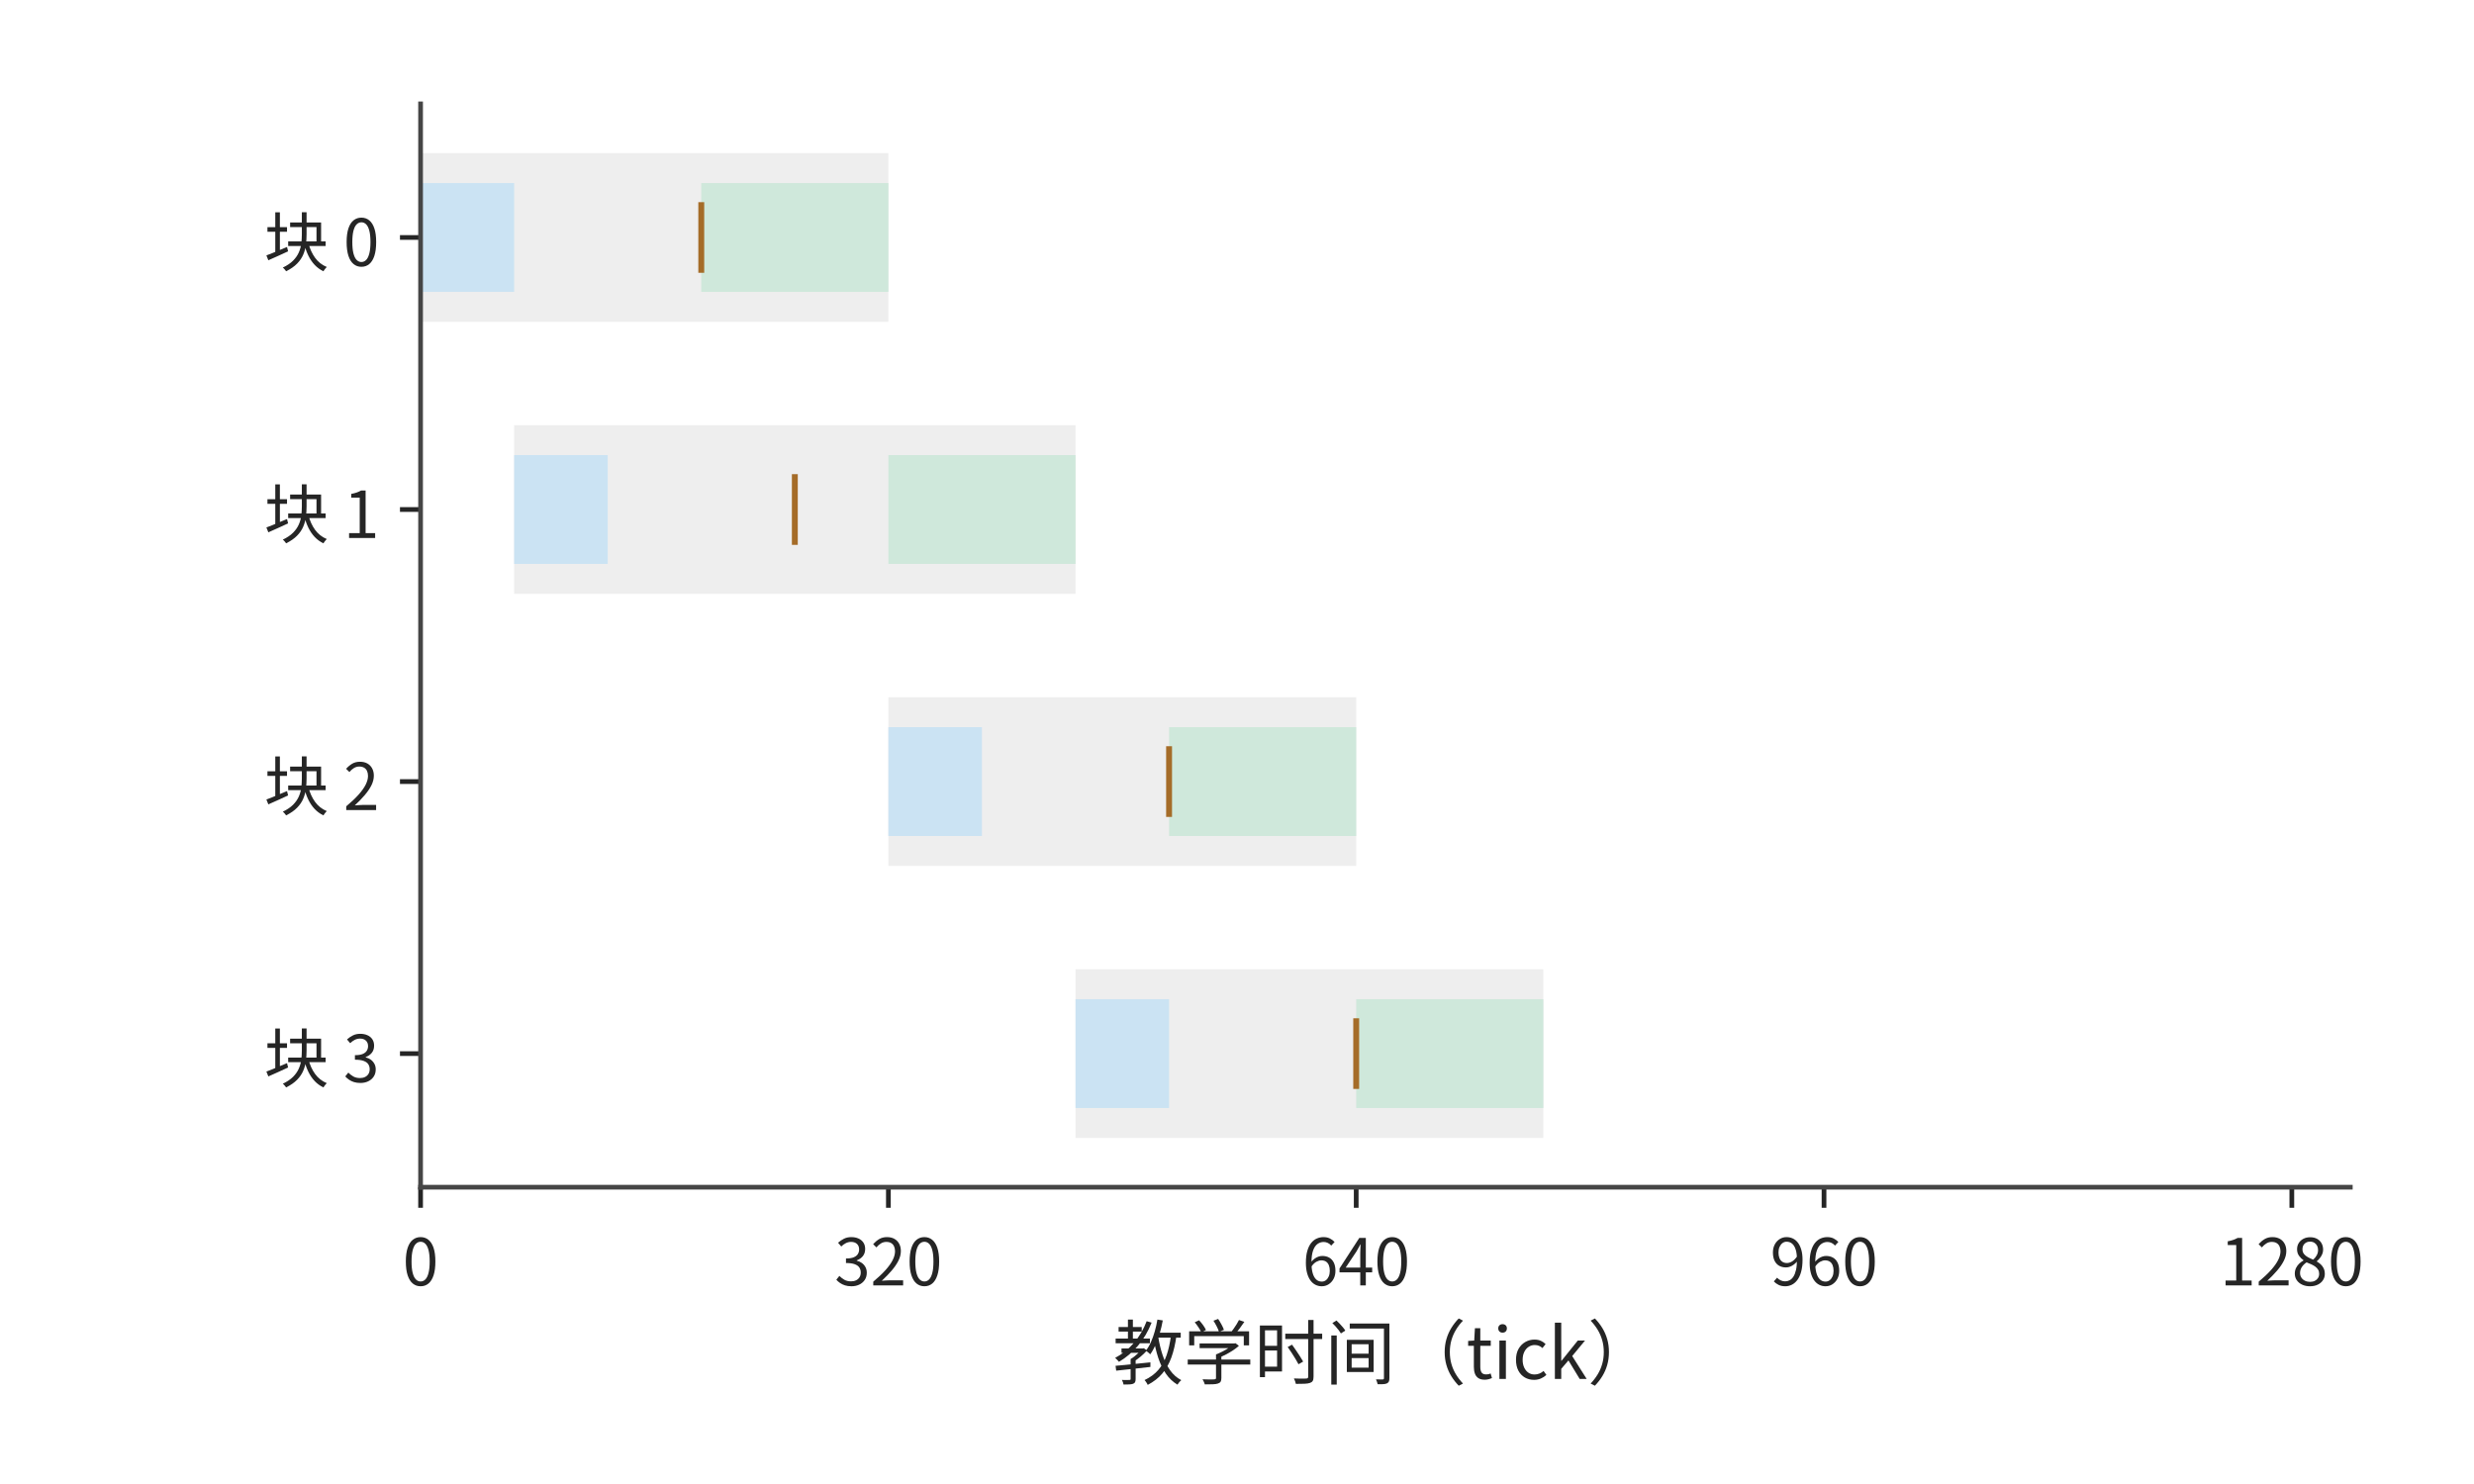
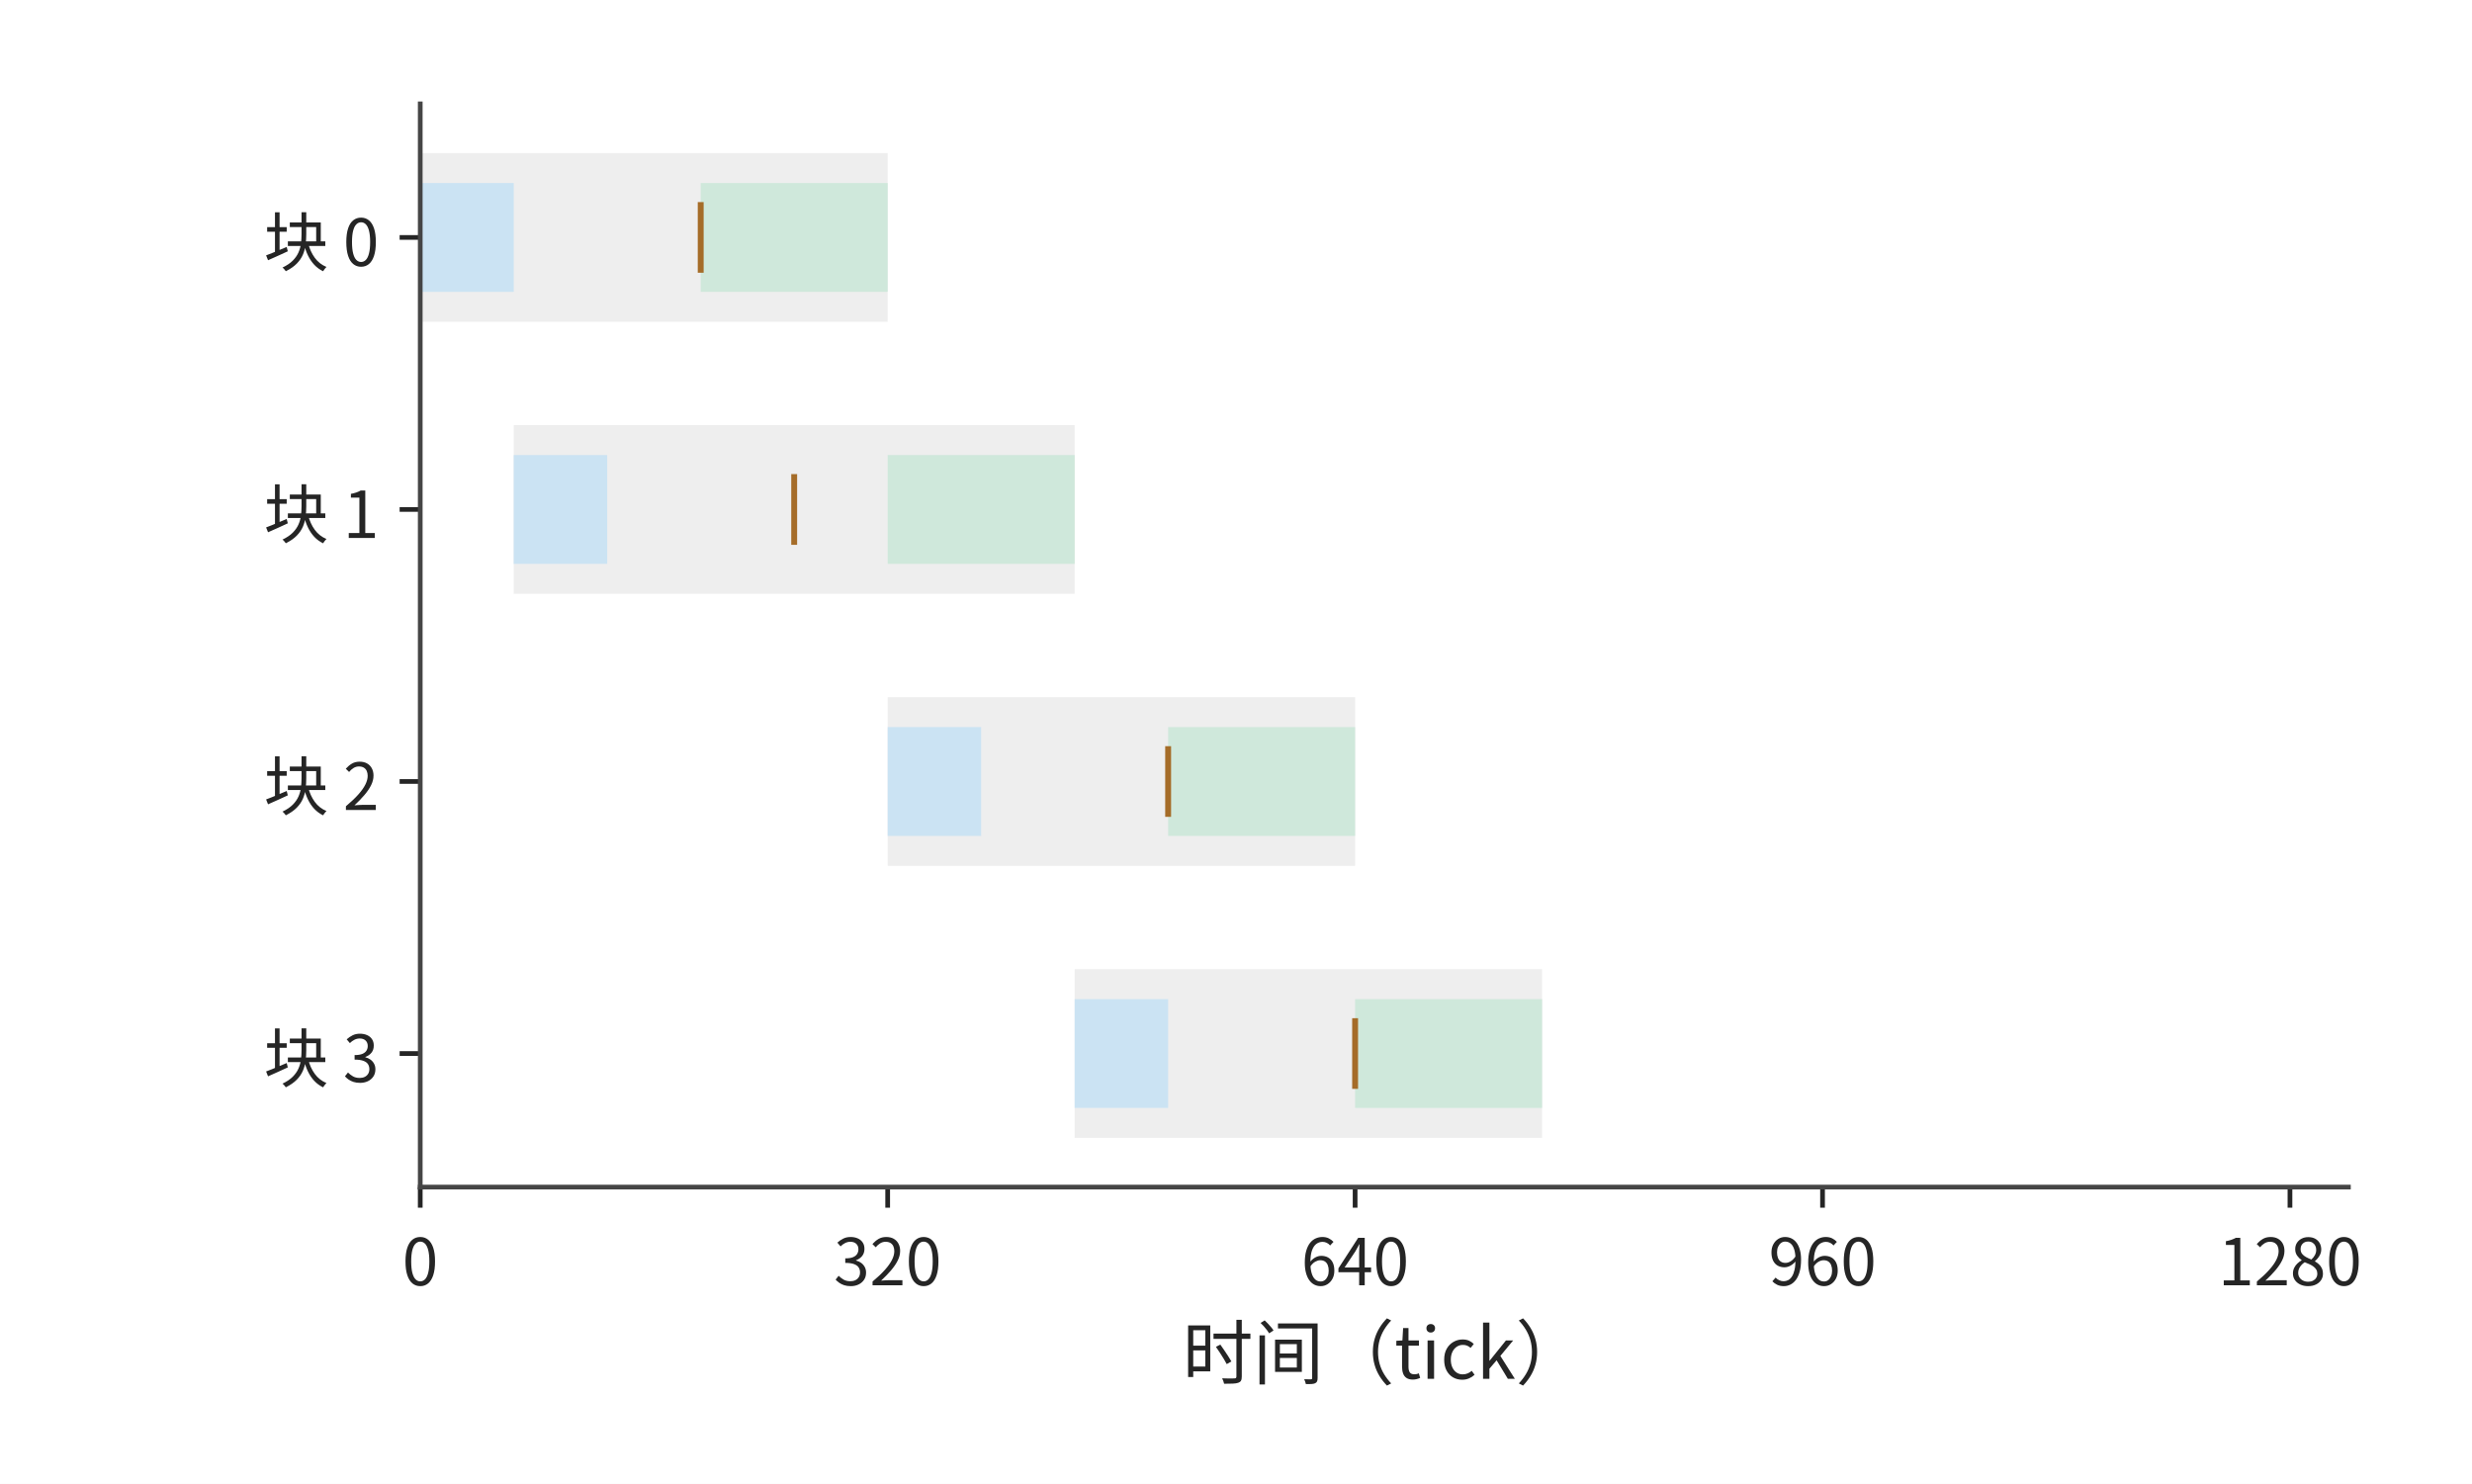
- <svg xmlns="http://www.w3.org/2000/svg" xmlns:xlink="http://www.w3.org/1999/xlink" width="420pt" height="252pt" viewBox="0 0 420 252" version="1.1">
+ <svg xmlns="http://www.w3.org/2000/svg" xmlns:xlink="http://www.w3.org/1999/xlink" width="419.76pt" height="252pt" viewBox="0 0 419.76 252" version="1.1">
  <defs>
    <style type="text/css">*{stroke-linejoin: round; stroke-linecap: butt}</style>
  </defs>
  <g id="figure_1">
    <g id="patch_1">
-       <path d="M 0 252  L 420 252  L 420 0  L 0 0  z " style="fill: #ffffff" />
+       <path d="M 0 252  L 419.76 252  L 419.76 0  L 0 0  z " style="fill: #ffffff" />
    </g>
    <g id="axes_1">
      <g id="patch_2">
-         <path d="M 71.4 201.6  L 399 201.6  L 399 17.64  L 71.4 17.64  z " style="fill: #ffffff" />
+         <path d="M 71.359 201.6  L 398.772 201.6  L 398.772 17.64  L 71.359 17.64  z " style="fill: #ffffff" />
      </g>
      <g id="patch_3">
-         <path d="M 71.4 26.002  L 150.818 26.002  L 150.818 54.645  L 71.4 54.645  z " clip-path="url(#peefb27de23)" style="fill: #eeeeee" />
+         <path d="M 71.359 26.002  L 150.732 26.002  L 150.732 54.645  L 71.359 54.645  z " clip-path="url(#pe2a48101ac)" style="fill: #eeeeee" />
      </g>
      <g id="patch_4">
-         <path d="M 71.4 31.084  L 87.284 31.084  L 87.284 49.563  L 71.4 49.563  z " clip-path="url(#peefb27de23)" style="fill: #cbe3f3" />
+         <path d="M 71.359 31.084  L 87.234 31.084  L 87.234 49.563  L 71.359 49.563  z " clip-path="url(#pe2a48101ac)" style="fill: #cbe3f3" />
      </g>
      <g id="patch_5">
-         <path d="M 119.051 31.084  L 150.818 31.084  L 150.818 49.563  L 119.051 49.563  z " clip-path="url(#peefb27de23)" style="fill: #cfe8db" />
+         <path d="M 118.983 31.084  L 150.732 31.084  L 150.732 49.563  L 118.983 49.563  z " clip-path="url(#pe2a48101ac)" style="fill: #cfe8db" />
      </g>
      <g id="patch_6">
-         <path d="M 87.284 72.2  L 182.585 72.2  L 182.585 100.842  L 87.284 100.842  z " clip-path="url(#peefb27de23)" style="fill: #eeeeee" />
+         <path d="M 87.234 72.2  L 182.481 72.2  L 182.481 100.842  L 87.234 100.842  z " clip-path="url(#pe2a48101ac)" style="fill: #eeeeee" />
      </g>
      <g id="patch_7">
-         <path d="M 87.284 77.281  L 103.167 77.281  L 103.167 95.761  L 87.284 95.761  z " clip-path="url(#peefb27de23)" style="fill: #cbe3f3" />
+         <path d="M 87.234 77.281  L 103.108 77.281  L 103.108 95.761  L 87.234 95.761  z " clip-path="url(#pe2a48101ac)" style="fill: #cbe3f3" />
      </g>
      <g id="patch_8">
-         <path d="M 150.818 77.281  L 182.585 77.281  L 182.585 95.761  L 150.818 95.761  z " clip-path="url(#peefb27de23)" style="fill: #cfe8db" />
+         <path d="M 150.732 77.281  L 182.481 77.281  L 182.481 95.761  L 150.732 95.761  z " clip-path="url(#pe2a48101ac)" style="fill: #cfe8db" />
      </g>
      <g id="patch_9">
-         <path d="M 150.818 118.398  L 230.236 118.398  L 230.236 147.04  L 150.818 147.04  z " clip-path="url(#peefb27de23)" style="fill: #eeeeee" />
+         <path d="M 150.732 118.398  L 230.105 118.398  L 230.105 147.04  L 150.732 147.04  z " clip-path="url(#pe2a48101ac)" style="fill: #eeeeee" />
      </g>
      <g id="patch_10">
-         <path d="M 150.818 123.479  L 166.702 123.479  L 166.702 141.959  L 150.818 141.959  z " clip-path="url(#peefb27de23)" style="fill: #cbe3f3" />
+         <path d="M 150.732 123.479  L 166.607 123.479  L 166.607 141.959  L 150.732 141.959  z " clip-path="url(#pe2a48101ac)" style="fill: #cbe3f3" />
      </g>
      <g id="patch_11">
-         <path d="M 198.469 123.479  L 230.236 123.479  L 230.236 141.959  L 198.469 141.959  z " clip-path="url(#peefb27de23)" style="fill: #cfe8db" />
+         <path d="M 198.356 123.479  L 230.105 123.479  L 230.105 141.959  L 198.356 141.959  z " clip-path="url(#pe2a48101ac)" style="fill: #cfe8db" />
      </g>
      <g id="patch_12">
-         <path d="M 182.585 164.595  L 262.004 164.595  L 262.004 193.238  L 182.585 193.238  z " clip-path="url(#peefb27de23)" style="fill: #eeeeee" />
+         <path d="M 182.481 164.595  L 261.854 164.595  L 261.854 193.238  L 182.481 193.238  z " clip-path="url(#pe2a48101ac)" style="fill: #eeeeee" />
      </g>
      <g id="patch_13">
-         <path d="M 182.585 169.677  L 198.469 169.677  L 198.469 188.156  L 182.585 188.156  z " clip-path="url(#peefb27de23)" style="fill: #cbe3f3" />
+         <path d="M 182.481 169.677  L 198.356 169.677  L 198.356 188.156  L 182.481 188.156  z " clip-path="url(#pe2a48101ac)" style="fill: #cbe3f3" />
      </g>
      <g id="patch_14">
-         <path d="M 230.236 169.677  L 262.004 169.677  L 262.004 188.156  L 230.236 188.156  z " clip-path="url(#peefb27de23)" style="fill: #cfe8db" />
+         <path d="M 230.105 169.677  L 261.854 169.677  L 261.854 188.156  L 230.105 188.156  z " clip-path="url(#pe2a48101ac)" style="fill: #cfe8db" />
      </g>
      <g id="matplotlib.axis_1">
        <g id="xtick_1">
          <g id="line2d_1">
            <defs>
-               <path id="m1d74a62649" d="M 0 0  L 0 3.5  " style="stroke: #252525; stroke-width: 0.8" />
+               <path id="m05fa3d10fa" d="M 0 0  L 0 3.5  " style="stroke: #252525; stroke-width: 0.8" />
            </defs>
            <g>
-               <use xlink:href="#m1d74a62649" x="71.4" y="201.6" style="fill: #252525; stroke: #252525; stroke-width: 0.8" />
+               <use xlink:href="#m05fa3d10fa" x="71.359" y="201.6" style="fill: #252525; stroke: #252525; stroke-width: 0.8" />
            </g>
          </g>
          <g id="text_1">
-             <g style="fill: #252525" transform="translate(68.3475 218.28) scale(0.11 -0.11)">
+             <g style="fill: #252525" transform="translate(68.3067 218.28) scale(0.11 -0.11)">
              <defs>
                <path id="SourceHanSansCN-Regular-11" d="M 1779 -83  Q 1338 -83 1008 185  Q 678 454 499 998  Q 320 1542 320 2362  Q 320 3181 499 3715  Q 678 4250 1008 4512  Q 1338 4774 1779 4774  Q 2227 4774 2553 4508  Q 2880 4243 3059 3712  Q 3238 3181 3238 2362  Q 3238 1542 3059 998  Q 2880 454 2553 185  Q 2227 -83 1779 -83  z M 1779 390  Q 2048 390 2249 595  Q 2451 800 2563 1238  Q 2675 1677 2675 2362  Q 2675 3046 2563 3478  Q 2451 3910 2249 4112  Q 2048 4314 1779 4314  Q 1517 4314 1312 4112  Q 1107 3910 995 3478  Q 883 3046 883 2362  Q 883 1677 995 1238  Q 1107 800 1312 595  Q 1517 390 1779 390  z " transform="scale(0.015625)" />
              </defs>
              <use xlink:href="#SourceHanSansCN-Regular-11" />
            </g>
          </g>
        </g>
        <g id="xtick_2">
          <g id="line2d_2">
            <g>
-               <use xlink:href="#m1d74a62649" x="150.818" y="201.6" style="fill: #252525; stroke: #252525; stroke-width: 0.8" />
+               <use xlink:href="#m05fa3d10fa" x="150.732" y="201.6" style="fill: #252525; stroke: #252525; stroke-width: 0.8" />
            </g>
          </g>
          <g id="text_2">
-             <g style="fill: #252525" transform="translate(141.6607 218.28) scale(0.11 -0.11)">
+             <g style="fill: #252525" transform="translate(141.5745 218.28) scale(0.11 -0.11)">
              <defs>
                <path id="SourceHanSansCN-Regular-14" d="M 1683 -83  Q 1318 -83 1040 6  Q 762 96 550 243  Q 339 390 186 563  L 486 941  Q 691 730 969 566  Q 1248 403 1645 403  Q 1926 403 2140 508  Q 2355 614 2476 809  Q 2598 1005 2598 1274  Q 2598 1555 2460 1766  Q 2323 1978 2003 2096  Q 1683 2214 1139 2214  L 1139 2662  Q 1626 2662 1907 2780  Q 2189 2899 2313 3104  Q 2438 3309 2438 3558  Q 2438 3898 2227 4099  Q 2016 4301 1645 4301  Q 1363 4301 1116 4173  Q 870 4045 672 3846  L 358 4218  Q 627 4461 944 4617  Q 1261 4774 1664 4774  Q 2061 4774 2371 4636  Q 2682 4499 2858 4236  Q 3034 3974 3034 3603  Q 3034 3174 2803 2892  Q 2573 2611 2202 2477  L 2202 2445  Q 2477 2381 2701 2221  Q 2925 2061 3059 1817  Q 3194 1574 3194 1254  Q 3194 838 2989 537  Q 2784 237 2445 77  Q 2106 -83 1683 -83  z " transform="scale(0.015625)" />
                <path id="SourceHanSansCN-Regular-13" d="M 282 0  L 282 371  Q 1030 998 1504 1529  Q 1978 2061 2205 2518  Q 2432 2976 2432 3373  Q 2432 3642 2339 3853  Q 2246 4064 2054 4182  Q 1862 4301 1568 4301  Q 1280 4301 1033 4147  Q 787 3994 595 3757  L 269 4077  Q 550 4390 873 4582  Q 1197 4774 1638 4774  Q 2061 4774 2365 4604  Q 2669 4435 2838 4124  Q 3008 3814 3008 3398  Q 3008 2925 2768 2445  Q 2528 1965 2105 1472  Q 1683 979 1126 461  Q 1312 474 1517 490  Q 1722 506 1894 506  L 3232 506  L 3232 0  L 282 0  z " transform="scale(0.015625)" />
              </defs>
              <use xlink:href="#SourceHanSansCN-Regular-14" />
              <use xlink:href="#SourceHanSansCN-Regular-13" transform="translate(55.5 0)" />
              <use xlink:href="#SourceHanSansCN-Regular-11" transform="translate(111 0)" />
            </g>
          </g>
        </g>
        <g id="xtick_3">
          <g id="line2d_3">
            <g>
-               <use xlink:href="#m1d74a62649" x="230.236" y="201.6" style="fill: #252525; stroke: #252525; stroke-width: 0.8" />
+               <use xlink:href="#m05fa3d10fa" x="230.105" y="201.6" style="fill: #252525; stroke: #252525; stroke-width: 0.8" />
            </g>
          </g>
          <g id="text_3">
-             <g style="fill: #252525" transform="translate(221.0789 218.28) scale(0.11 -0.11)">
+             <g style="fill: #252525" transform="translate(220.9473 218.28) scale(0.11 -0.11)">
              <defs>
                <path id="SourceHanSansCN-Regular-17" d="M 1926 -83  Q 1594 -83 1306 61  Q 1018 205 806 496  Q 595 787 476 1222  Q 358 1658 358 2240  Q 358 2925 499 3411  Q 640 3898 883 4198  Q 1126 4499 1440 4636  Q 1754 4774 2093 4774  Q 2458 4774 2726 4640  Q 2995 4506 3194 4294  L 2861 3936  Q 2726 4102 2528 4198  Q 2330 4294 2118 4294  Q 1786 4294 1510 4099  Q 1235 3904 1072 3456  Q 909 3008 909 2240  Q 909 1638 1027 1222  Q 1146 806 1373 592  Q 1600 378 1926 378  Q 2157 378 2333 512  Q 2509 646 2614 886  Q 2720 1126 2720 1440  Q 2720 1760 2627 1993  Q 2534 2227 2348 2352  Q 2163 2477 1875 2477  Q 1651 2477 1388 2333  Q 1126 2189 890 1837  L 870 2298  Q 1018 2490 1197 2627  Q 1376 2765 1577 2838  Q 1779 2912 1971 2912  Q 2368 2912 2659 2749  Q 2950 2586 3113 2259  Q 3277 1933 3277 1440  Q 3277 986 3091 643  Q 2906 301 2602 109  Q 2298 -83 1926 -83  z " transform="scale(0.015625)" />
                <path id="SourceHanSansCN-Regular-15" d="M 2176 0  L 2176 3200  Q 2176 3373 2189 3622  Q 2202 3872 2208 4051  L 2182 4051  Q 2093 3885 2000 3709  Q 1907 3533 1805 3360  L 736 1760  L 3354 1760  L 3354 1293  L 128 1293  L 128 1677  L 2080 4691  L 2726 4691  L 2726 0  L 2176 0  z " transform="scale(0.015625)" />
              </defs>
              <use xlink:href="#SourceHanSansCN-Regular-17" />
              <use xlink:href="#SourceHanSansCN-Regular-15" transform="translate(55.5 0)" />
              <use xlink:href="#SourceHanSansCN-Regular-11" transform="translate(111 0)" />
            </g>
          </g>
        </g>
        <g id="xtick_4">
          <g id="line2d_4">
            <g>
-               <use xlink:href="#m1d74a62649" x="309.655" y="201.6" style="fill: #252525; stroke: #252525; stroke-width: 0.8" />
+               <use xlink:href="#m05fa3d10fa" x="309.478" y="201.6" style="fill: #252525; stroke: #252525; stroke-width: 0.8" />
            </g>
          </g>
          <g id="text_4">
-             <g style="fill: #252525" transform="translate(300.497 218.28) scale(0.11 -0.11)">
+             <g style="fill: #252525" transform="translate(300.3201 218.28) scale(0.11 -0.11)">
              <defs>
                <path id="SourceHanSansCN-Regular-1a" d="M 1504 -83  Q 1120 -83 841 54  Q 563 192 371 397  L 691 762  Q 845 595 1053 499  Q 1261 403 1485 403  Q 1722 403 1933 512  Q 2144 621 2307 873  Q 2470 1126 2563 1536  Q 2656 1946 2656 2547  Q 2656 3123 2537 3520  Q 2419 3917 2188 4118  Q 1958 4320 1632 4320  Q 1408 4320 1229 4185  Q 1050 4051 941 3814  Q 832 3578 832 3251  Q 832 2938 925 2704  Q 1018 2470 1206 2342  Q 1395 2214 1670 2214  Q 1907 2214 2166 2364  Q 2426 2515 2662 2861  L 2688 2394  Q 2547 2214 2364 2073  Q 2182 1933 1980 1856  Q 1779 1779 1574 1779  Q 1184 1779 893 1945  Q 602 2112 442 2441  Q 282 2771 282 3251  Q 282 3712 467 4054  Q 653 4397 957 4585  Q 1261 4774 1626 4774  Q 1965 4774 2253 4636  Q 2541 4499 2752 4220  Q 2963 3942 3084 3526  Q 3206 3110 3206 2547  Q 3206 1837 3065 1334  Q 2925 832 2681 518  Q 2438 205 2134 61  Q 1830 -83 1504 -83  z " transform="scale(0.015625)" />
              </defs>
              <use xlink:href="#SourceHanSansCN-Regular-1a" />
              <use xlink:href="#SourceHanSansCN-Regular-17" transform="translate(55.5 0)" />
              <use xlink:href="#SourceHanSansCN-Regular-11" transform="translate(111 0)" />
            </g>
          </g>
        </g>
        <g id="xtick_5">
          <g id="line2d_5">
            <g>
-               <use xlink:href="#m1d74a62649" x="389.073" y="201.6" style="fill: #252525; stroke: #252525; stroke-width: 0.8" />
+               <use xlink:href="#m05fa3d10fa" x="388.85" y="201.6" style="fill: #252525; stroke: #252525; stroke-width: 0.8" />
            </g>
          </g>
          <g id="text_5">
-             <g style="fill: #252525" transform="translate(376.8627 218.28) scale(0.11 -0.11)">
+             <g style="fill: #252525" transform="translate(376.6404 218.28) scale(0.11 -0.11)">
              <defs>
                <path id="SourceHanSansCN-Regular-12" d="M 563 0  L 563 486  L 1613 486  L 1613 3987  L 774 3987  L 774 4358  Q 1088 4416 1321 4499  Q 1555 4582 1747 4691  L 2195 4691  L 2195 486  L 3136 486  L 3136 0  L 563 0  z " transform="scale(0.015625)" />
                <path id="SourceHanSansCN-Regular-19" d="M 1792 -83  Q 1357 -83 1017 77  Q 678 237 486 518  Q 294 800 294 1165  Q 294 1478 419 1731  Q 544 1984 742 2166  Q 941 2349 1152 2464  L 1152 2490  Q 896 2669 707 2934  Q 518 3200 518 3571  Q 518 3930 688 4195  Q 858 4461 1149 4611  Q 1440 4762 1805 4762  Q 2208 4762 2496 4602  Q 2784 4442 2937 4166  Q 3091 3891 3091 3526  Q 3091 3283 2992 3065  Q 2893 2848 2752 2678  Q 2611 2509 2470 2394  L 2470 2362  Q 2675 2246 2854 2083  Q 3034 1920 3146 1686  Q 3258 1453 3258 1126  Q 3258 794 3075 515  Q 2893 237 2563 77  Q 2234 -83 1792 -83  z M 2112 2547  Q 2349 2758 2470 2998  Q 2592 3238 2592 3494  Q 2592 3731 2499 3916  Q 2406 4102 2227 4214  Q 2048 4326 1798 4326  Q 1472 4326 1261 4121  Q 1050 3917 1050 3571  Q 1050 3296 1200 3107  Q 1350 2918 1593 2787  Q 1837 2656 2112 2547  z M 1798 352  Q 2074 352 2275 454  Q 2477 557 2589 736  Q 2701 915 2701 1146  Q 2701 1382 2598 1552  Q 2496 1722 2326 1850  Q 2157 1978 1933 2080  Q 1709 2182 1459 2278  Q 1178 2099 995 1827  Q 813 1555 813 1216  Q 813 973 941 774  Q 1069 576 1296 464  Q 1523 352 1798 352  z " transform="scale(0.015625)" />
              </defs>
              <use xlink:href="#SourceHanSansCN-Regular-12" />
              <use xlink:href="#SourceHanSansCN-Regular-13" transform="translate(55.5 0)" />
              <use xlink:href="#SourceHanSansCN-Regular-19" transform="translate(111 0)" />
              <use xlink:href="#SourceHanSansCN-Regular-11" transform="translate(166.5 0)" />
            </g>
          </g>
        </g>
        <g id="text_6">
-           <g style="fill: #252525" transform="translate(188.9156 234.16) scale(0.12 -0.12)">
+           <g style="fill: #252525" transform="translate(200.7812 234.16) scale(0.12 -0.12)">
            <defs>
-               <path id="SourceHanSansCN-Regular-3984" d="M 2714 2758  L 2714 2368  L 787 2368  L 787 2758  L 2714 2758  z M 2618 4704  L 2618 4288  L 525 4288  L 525 4704  L 2618 4704  z M 3360 3654  L 3360 3232  L 256 3232  L 256 3654  L 3360 3654  z M 1818 5376  L 1818 3437  L 1370 3437  L 1370 5376  L 1818 5376  z M 3514 5101  Q 3046 3917 2291 3021  Q 1536 2125 557 1549  Q 525 1594 461 1661  Q 397 1728 329 1798  Q 262 1869 211 1907  Q 1190 2426 1920 3277  Q 2650 4128 3066 5229  L 3514 5101  z M 2067 -6  Q 2067 -186 2019 -285  Q 1971 -384 1843 -435  Q 1709 -486 1497 -496  Q 1286 -506 973 -506  Q 960 -416 918 -297  Q 877 -179 826 -90  Q 1069 -96 1254 -96  Q 1440 -96 1504 -90  Q 1574 -90 1593 -70  Q 1613 -51 1613 6  L 1613 1792  L 2067 1792  L 2067 -6  z M 2720 2758  L 2810 2784  L 3091 2579  Q 2842 2291 2506 2012  Q 2170 1734 1856 1542  Q 1811 1606 1737 1676  Q 1664 1747 1606 1798  Q 1792 1907 1984 2060  Q 2176 2214 2342 2377  Q 2509 2541 2618 2675  L 2618 2758  L 2720 2758  z M 250 1190  Q 640 1222 1152 1273  Q 1664 1325 2246 1385  Q 2829 1446 3405 1504  L 3405 1088  Q 2854 1024 2291 963  Q 1728 902 1219 848  Q 710 794 307 749  L 250 1190  z M 6150 4186  L 6150 3738  L 3872 3738  L 3872 4186  L 6150 4186  z M 4525 5299  Q 4416 4698 4249 4134  Q 4083 3571 3868 3081  Q 3654 2592 3386 2227  Q 3354 2272 3280 2336  Q 3206 2400 3129 2461  Q 3053 2522 2989 2554  Q 3251 2886 3452 3337  Q 3654 3789 3801 4310  Q 3949 4832 4038 5376  L 4525 5299  z M 5760 3891  Q 5606 2784 5302 1942  Q 4998 1101 4483 493  Q 3968 -115 3162 -538  Q 3142 -474 3088 -394  Q 3034 -314 2979 -230  Q 2925 -147 2874 -102  Q 3635 256 4118 813  Q 4602 1370 4870 2147  Q 5139 2925 5267 3936  L 5760 3891  z M 4115 3802  Q 4256 2918 4515 2144  Q 4774 1370 5187 787  Q 5600 205 6202 -109  Q 6144 -154 6077 -227  Q 6010 -301 5952 -377  Q 5894 -454 5856 -518  Q 5235 -147 4806 477  Q 4378 1101 4109 1929  Q 3840 2758 3680 3731  L 4115 3802  z " transform="scale(0.015625)" />
-               <path id="SourceHanSansCN-Regular-2f9b" d="M 4634 3213  L 4634 2790  L 1459 2790  L 1459 3213  L 4634 3213  z M 6048 1760  L 6048 1306  L 384 1306  L 384 1760  L 6048 1760  z M 3430 83  Q 3430 -134 3363 -246  Q 3296 -358 3117 -416  Q 2944 -474 2659 -483  Q 2374 -493 1933 -493  Q 1907 -397 1846 -262  Q 1786 -128 1722 -32  Q 1971 -38 2188 -44  Q 2406 -51 2563 -48  Q 2720 -45 2784 -38  Q 2880 -32 2912 -3  Q 2944 26 2944 90  L 2944 2221  L 3430 2221  L 3430 83  z M 4602 3213  L 4704 3238  L 5018 3002  Q 4787 2790 4486 2592  Q 4186 2394 3859 2224  Q 3533 2054 3206 1926  Q 3162 1997 3082 2083  Q 3002 2170 2944 2221  Q 3226 2330 3523 2480  Q 3821 2630 4073 2800  Q 4326 2970 4486 3123  L 4486 3213  L 4602 3213  z M 5939 4314  L 5939 3040  L 5459 3040  L 5459 3878  L 973 3878  L 973 3040  L 512 3040  L 512 4314  L 5939 4314  z M 5510 5171  Q 5312 4877 5085 4573  Q 4858 4269 4672 4058  L 4294 4218  Q 4416 4371 4553 4566  Q 4691 4762 4816 4963  Q 4941 5165 5024 5338  L 5510 5171  z M 1414 5312  Q 1600 5120 1776 4873  Q 1952 4627 2035 4435  L 1613 4230  Q 1530 4416 1360 4672  Q 1190 4928 1018 5133  L 1414 5312  z M 3136 5434  Q 3296 5203 3446 4924  Q 3597 4646 3661 4448  L 3213 4269  Q 3155 4474 3011 4755  Q 2867 5037 2714 5274  L 3136 5434  z " transform="scale(0.015625)" />
              <path id="SourceHanSansCN-Regular-3a20" d="M 2522 4838  L 2522 678  L 755 678  L 755 1114  L 2074 1114  L 2074 4403  L 755 4403  L 755 4838  L 2522 4838  z M 2240 3002  L 2240 2573  L 774 2573  L 774 3002  L 2240 3002  z M 979 4838  L 979 160  L 518 160  L 518 4838  L 979 4838  z M 6157 4096  L 6157 3616  L 2816 3616  L 2816 4096  L 6157 4096  z M 5376 211  Q 5376 -51 5302 -176  Q 5229 -301 5056 -358  Q 4883 -422 4569 -435  Q 4256 -448 3776 -448  Q 3757 -346 3705 -202  Q 3654 -58 3597 45  Q 3853 38 4080 32  Q 4307 26 4473 29  Q 4640 32 4710 38  Q 4806 38 4848 76  Q 4890 115 4890 211  L 4890 5344  L 5376 5344  L 5376 211  z M 3430 3104  Q 3603 2861 3795 2579  Q 3987 2298 4156 2035  Q 4326 1773 4435 1574  L 4013 1331  Q 3910 1530 3747 1802  Q 3584 2074 3395 2362  Q 3206 2650 3034 2893  L 3430 3104  z " transform="scale(0.015625)" />
              <path id="SourceHanSansCN-Regular-69f3" d="M 1075 3936  L 1075 -512  L 582 -512  L 582 3936  L 1075 3936  z M 1050 5293  Q 1197 5158 1350 4995  Q 1504 4832 1638 4672  Q 1773 4512 1850 4378  L 1453 4122  Q 1376 4256 1251 4419  Q 1126 4582 976 4752  Q 826 4922 678 5062  L 1050 5293  z M 5619 5018  L 5619 4563  L 2253 4563  L 2253 5018  L 5619 5018  z M 5843 70  Q 5843 -128 5795 -233  Q 5747 -339 5619 -403  Q 5491 -461 5283 -473  Q 5075 -486 4781 -480  Q 4762 -397 4720 -262  Q 4678 -128 4627 -38  Q 4832 -45 5005 -45  Q 5178 -45 5242 -45  Q 5306 -38 5328 -12  Q 5350 13 5350 70  L 5350 5018  L 5843 5018  L 5843 70  z M 2426 1024  L 3962 1024  L 3962 1888  L 2426 1888  L 2426 1024  z M 2426 2291  L 3962 2291  L 3962 3142  L 2426 3142  L 2426 2291  z M 4416 3546  L 4416 627  L 1990 627  L 1990 3546  L 4416 3546  z " transform="scale(0.015625)" />
              <path id="SourceHanSansCN-Regular-7463" d="M 4448 2432  Q 4448 3059 4605 3603  Q 4762 4147 5050 4617  Q 5338 5088 5722 5478  L 6106 5280  Q 5741 4902 5472 4457  Q 5203 4013 5059 3510  Q 4915 3008 4915 2432  Q 4915 1862 5059 1356  Q 5203 851 5472 409  Q 5741 -32 6106 -416  L 5722 -614  Q 5338 -218 5050 249  Q 4762 717 4605 1264  Q 4448 1811 4448 2432  z " transform="scale(0.015625)" />
              <path id="SourceHanSansCN-Regular-55" d="M 1677 -70  Q 1312 -70 1094 77  Q 877 224 784 486  Q 691 749 691 1094  L 691 3002  L 173 3002  L 173 3443  L 723 3475  L 787 4595  L 1274 4595  L 1274 3475  L 2221 3475  L 2221 3002  L 1274 3002  L 1274 1082  Q 1274 755 1392 582  Q 1510 410 1811 410  Q 1907 410 2006 429  Q 2106 448 2208 499  L 2330 83  Q 2195 19 2022 -25  Q 1850 -70 1677 -70  z " transform="scale(0.015625)" />
              <path id="SourceHanSansCN-Regular-4a" d="M 589 0  L 589 3475  L 1178 3475  L 1178 0  L 589 0  z M 877 4192  Q 704 4192 595 4297  Q 486 4403 486 4582  Q 486 4755 595 4857  Q 704 4960 877 4960  Q 1050 4960 1158 4857  Q 1267 4755 1267 4582  Q 1267 4403 1158 4297  Q 1050 4192 877 4192  z " transform="scale(0.015625)" />
              <path id="SourceHanSansCN-Regular-44" d="M 1971 -83  Q 1504 -83 1133 131  Q 762 346 547 752  Q 333 1158 333 1734  Q 333 2317 563 2723  Q 794 3130 1178 3347  Q 1562 3565 2003 3565  Q 2342 3565 2592 3449  Q 2842 3334 3014 3155  L 2726 2797  Q 2592 2925 2422 2998  Q 2253 3072 2029 3072  Q 1722 3072 1472 2905  Q 1222 2739 1078 2438  Q 934 2138 934 1734  Q 934 1338 1072 1037  Q 1210 736 1453 569  Q 1696 403 2016 403  Q 2253 403 2464 492  Q 2675 582 2829 723  L 3085 365  Q 2867 160 2582 38  Q 2298 -83 1971 -83  z " transform="scale(0.015625)" />
              <path id="SourceHanSansCN-Regular-4c" d="M 589 0  L 589 5094  L 1165 5094  L 1165 1645  L 1190 1645  L 2662 3475  L 3315 3475  L 2157 2074  L 3469 0  L 2835 0  L 1818 1677  L 1165 915  L 1165 0  L 589 0  z " transform="scale(0.015625)" />
              <path id="SourceHanSansCN-Regular-7464" d="M 1952 2432  Q 1952 1811 1795 1264  Q 1638 717 1350 249  Q 1062 -218 678 -614  L 294 -416  Q 659 -32 928 409  Q 1197 851 1341 1356  Q 1485 1862 1485 2432  Q 1485 3008 1341 3510  Q 1197 4013 928 4457  Q 659 4902 294 5280  L 678 5478  Q 1062 5088 1350 4617  Q 1638 4147 1795 3603  Q 1952 3059 1952 2432  z " transform="scale(0.015625)" />
            </defs>
-             <use xlink:href="#SourceHanSansCN-Regular-3984" />
-             <use xlink:href="#SourceHanSansCN-Regular-2f9b" transform="translate(100 0)" />
-             <use xlink:href="#SourceHanSansCN-Regular-3a20" transform="translate(200 0)" />
-             <use xlink:href="#SourceHanSansCN-Regular-69f3" transform="translate(300 0)" />
-             <use xlink:href="#SourceHanSansCN-Regular-7463" transform="translate(400 0)" />
-             <use xlink:href="#SourceHanSansCN-Regular-55" transform="translate(500 0)" />
-             <use xlink:href="#SourceHanSansCN-Regular-4a" transform="translate(537.7031 0)" />
-             <use xlink:href="#SourceHanSansCN-Regular-44" transform="translate(565.2031 0)" />
-             <use xlink:href="#SourceHanSansCN-Regular-4c" transform="translate(616.2031 0)" />
-             <use xlink:href="#SourceHanSansCN-Regular-7464" transform="translate(671.4062 0)" />
+             <use xlink:href="#SourceHanSansCN-Regular-3a20" />
+             <use xlink:href="#SourceHanSansCN-Regular-69f3" transform="translate(100 0)" />
+             <use xlink:href="#SourceHanSansCN-Regular-7463" transform="translate(200 0)" />
+             <use xlink:href="#SourceHanSansCN-Regular-55" transform="translate(300 0)" />
+             <use xlink:href="#SourceHanSansCN-Regular-4a" transform="translate(337.7031 0)" />
+             <use xlink:href="#SourceHanSansCN-Regular-44" transform="translate(365.2031 0)" />
+             <use xlink:href="#SourceHanSansCN-Regular-4c" transform="translate(416.2031 0)" />
+             <use xlink:href="#SourceHanSansCN-Regular-7464" transform="translate(471.4062 0)" />
          </g>
        </g>
      </g>
      <g id="matplotlib.axis_2">
        <g id="ytick_1">
          <g id="line2d_6">
            <defs>
-               <path id="m76b1ea41af" d="M 0 0  L -3.5 0  " style="stroke: #252525; stroke-width: 0.8" />
+               <path id="m642a603df2" d="M 0 0  L -3.5 0  " style="stroke: #252525; stroke-width: 0.8" />
            </defs>
            <g>
-               <use xlink:href="#m76b1ea41af" x="71.4" y="40.323" style="fill: #252525; stroke: #252525; stroke-width: 0.8" />
+               <use xlink:href="#m642a603df2" x="71.359" y="40.323" style="fill: #252525; stroke: #252525; stroke-width: 0.8" />
            </g>
          </g>
          <g id="text_7">
-             <g style="fill: #252525" transform="translate(44.83031 45.16316) scale(0.11 -0.11)">
+             <g style="fill: #252525" transform="translate(44.78951 45.16316) scale(0.11 -0.11)">
              <defs>
                <path id="SourceHanSansCN-Regular-2b92" d="M 5632 4294  L 5632 2176  L 5178 2176  L 5178 3840  L 2573 3840  L 2573 4294  L 5632 4294  z M 6080 2426  L 6080 1971  L 2381 1971  L 2381 2426  L 6080 2426  z M 4384 2253  Q 4589 1427 5037 809  Q 5485 192 6195 -102  Q 6144 -147 6080 -224  Q 6016 -301 5958 -381  Q 5901 -461 5862 -525  Q 5363 -282 4998 105  Q 4634 493 4378 1014  Q 4122 1536 3968 2170  L 4384 2253  z M 4198 3123  Q 4198 2611 4134 2102  Q 4070 1594 3868 1120  Q 3667 646 3260 230  Q 2854 -186 2176 -525  Q 2144 -467 2086 -400  Q 2029 -333 1968 -265  Q 1907 -198 1850 -160  Q 2490 147 2864 524  Q 3238 902 3427 1328  Q 3616 1754 3673 2208  Q 3731 2662 3731 3130  L 3731 5306  L 4198 5306  L 4198 3123  z M 2266 3834  L 2266 3379  L 333 3379  L 333 3834  L 2266 3834  z M 1562 5299  L 1562 1146  L 1107 1146  L 1107 5299  L 1562 5299  z M 230 1043  Q 480 1133 816 1270  Q 1152 1408 1523 1565  Q 1894 1722 2266 1875  L 2374 1446  Q 1862 1210 1350 976  Q 838 742 422 563  L 230 1043  z " transform="scale(0.015625)" />
                <path id="SourceHanSansCN-Regular-1" transform="scale(0.015625)" />
              </defs>
              <use xlink:href="#SourceHanSansCN-Regular-2b92" />
              <use xlink:href="#SourceHanSansCN-Regular-1" transform="translate(100 0)" />
              <use xlink:href="#SourceHanSansCN-Regular-11" transform="translate(122.4062 0)" />
            </g>
          </g>
        </g>
        <g id="ytick_2">
          <g id="line2d_7">
            <g>
-               <use xlink:href="#m76b1ea41af" x="71.4" y="86.521" style="fill: #252525; stroke: #252525; stroke-width: 0.8" />
+               <use xlink:href="#m642a603df2" x="71.359" y="86.521" style="fill: #252525; stroke: #252525; stroke-width: 0.8" />
            </g>
          </g>
          <g id="text_8">
-             <g style="fill: #252525" transform="translate(44.83031 91.36105) scale(0.11 -0.11)">
+             <g style="fill: #252525" transform="translate(44.78951 91.36105) scale(0.11 -0.11)">
              <use xlink:href="#SourceHanSansCN-Regular-2b92" />
              <use xlink:href="#SourceHanSansCN-Regular-1" transform="translate(100 0)" />
              <use xlink:href="#SourceHanSansCN-Regular-12" transform="translate(122.4062 0)" />
            </g>
          </g>
        </g>
        <g id="ytick_3">
          <g id="line2d_8">
            <g>
-               <use xlink:href="#m76b1ea41af" x="71.4" y="132.719" style="fill: #252525; stroke: #252525; stroke-width: 0.8" />
+               <use xlink:href="#m642a603df2" x="71.359" y="132.719" style="fill: #252525; stroke: #252525; stroke-width: 0.8" />
            </g>
          </g>
          <g id="text_9">
-             <g style="fill: #252525" transform="translate(44.83031 137.5589) scale(0.11 -0.11)">
+             <g style="fill: #252525" transform="translate(44.78951 137.5589) scale(0.11 -0.11)">
              <use xlink:href="#SourceHanSansCN-Regular-2b92" />
              <use xlink:href="#SourceHanSansCN-Regular-1" transform="translate(100 0)" />
              <use xlink:href="#SourceHanSansCN-Regular-13" transform="translate(122.4062 0)" />
            </g>
          </g>
        </g>
        <g id="ytick_4">
          <g id="line2d_9">
            <g>
-               <use xlink:href="#m76b1ea41af" x="71.4" y="178.917" style="fill: #252525; stroke: #252525; stroke-width: 0.8" />
+               <use xlink:href="#m642a603df2" x="71.359" y="178.917" style="fill: #252525; stroke: #252525; stroke-width: 0.8" />
            </g>
          </g>
          <g id="text_10">
-             <g style="fill: #252525" transform="translate(44.83031 183.7568) scale(0.11 -0.11)">
+             <g style="fill: #252525" transform="translate(44.78951 183.7568) scale(0.11 -0.11)">
              <use xlink:href="#SourceHanSansCN-Regular-2b92" />
              <use xlink:href="#SourceHanSansCN-Regular-1" transform="translate(100 0)" />
              <use xlink:href="#SourceHanSansCN-Regular-14" transform="translate(122.4062 0)" />
            </g>
          </g>
        </g>
      </g>
      <g id="line2d_10">
        <defs>
-           <path id="m9360d8b04c" d="M 0 6  L 0 -6  " style="stroke: #a56c28" />
+           <path id="m056cda7c1e" d="M 0 6  L 0 -6  " style="stroke: #a56c28" />
        </defs>
-         <g clip-path="url(#peefb27de23)">
-           <use xlink:href="#m9360d8b04c" x="119.051" y="40.323" style="fill: #a56c28; stroke: #a56c28" />
+         <g clip-path="url(#pe2a48101ac)">
+           <use xlink:href="#m056cda7c1e" x="118.983" y="40.323" style="fill: #a56c28; stroke: #a56c28" />
        </g>
      </g>
      <g id="line2d_11">
-         <g clip-path="url(#peefb27de23)">
-           <use xlink:href="#m9360d8b04c" x="134.935" y="86.521" style="fill: #a56c28; stroke: #a56c28" />
+         <g clip-path="url(#pe2a48101ac)">
+           <use xlink:href="#m056cda7c1e" x="134.857" y="86.521" style="fill: #a56c28; stroke: #a56c28" />
        </g>
      </g>
      <g id="line2d_12">
-         <g clip-path="url(#peefb27de23)">
-           <use xlink:href="#m9360d8b04c" x="198.469" y="132.719" style="fill: #a56c28; stroke: #a56c28" />
+         <g clip-path="url(#pe2a48101ac)">
+           <use xlink:href="#m056cda7c1e" x="198.356" y="132.719" style="fill: #a56c28; stroke: #a56c28" />
        </g>
      </g>
      <g id="line2d_13">
-         <g clip-path="url(#peefb27de23)">
-           <use xlink:href="#m9360d8b04c" x="230.236" y="178.917" style="fill: #a56c28; stroke: #a56c28" />
+         <g clip-path="url(#pe2a48101ac)">
+           <use xlink:href="#m056cda7c1e" x="230.105" y="178.917" style="fill: #a56c28; stroke: #a56c28" />
        </g>
      </g>
      <g id="patch_15">
-         <path d="M 71.4 201.6  L 71.4 17.64  " style="fill: none; stroke: #454545; stroke-width: 0.8; stroke-linejoin: miter; stroke-linecap: square" />
+         <path d="M 71.359 201.6  L 71.359 17.64  " style="fill: none; stroke: #454545; stroke-width: 0.8; stroke-linejoin: miter; stroke-linecap: square" />
      </g>
      <g id="patch_16">
-         <path d="M 71.4 201.6  L 399 201.6  " style="fill: none; stroke: #454545; stroke-width: 0.8; stroke-linejoin: miter; stroke-linecap: square" />
+         <path d="M 71.359 201.6  L 398.772 201.6  " style="fill: none; stroke: #454545; stroke-width: 0.8; stroke-linejoin: miter; stroke-linecap: square" />
      </g>
    </g>
  </g>
  <defs>
-     <clipPath id="peefb27de23">
-       <rect x="71.4" y="17.64" width="327.6" height="183.96" />
+     <clipPath id="pe2a48101ac">
+       <rect x="71.359" y="17.64" width="327.413" height="183.96" />
    </clipPath>
  </defs>
</svg>
